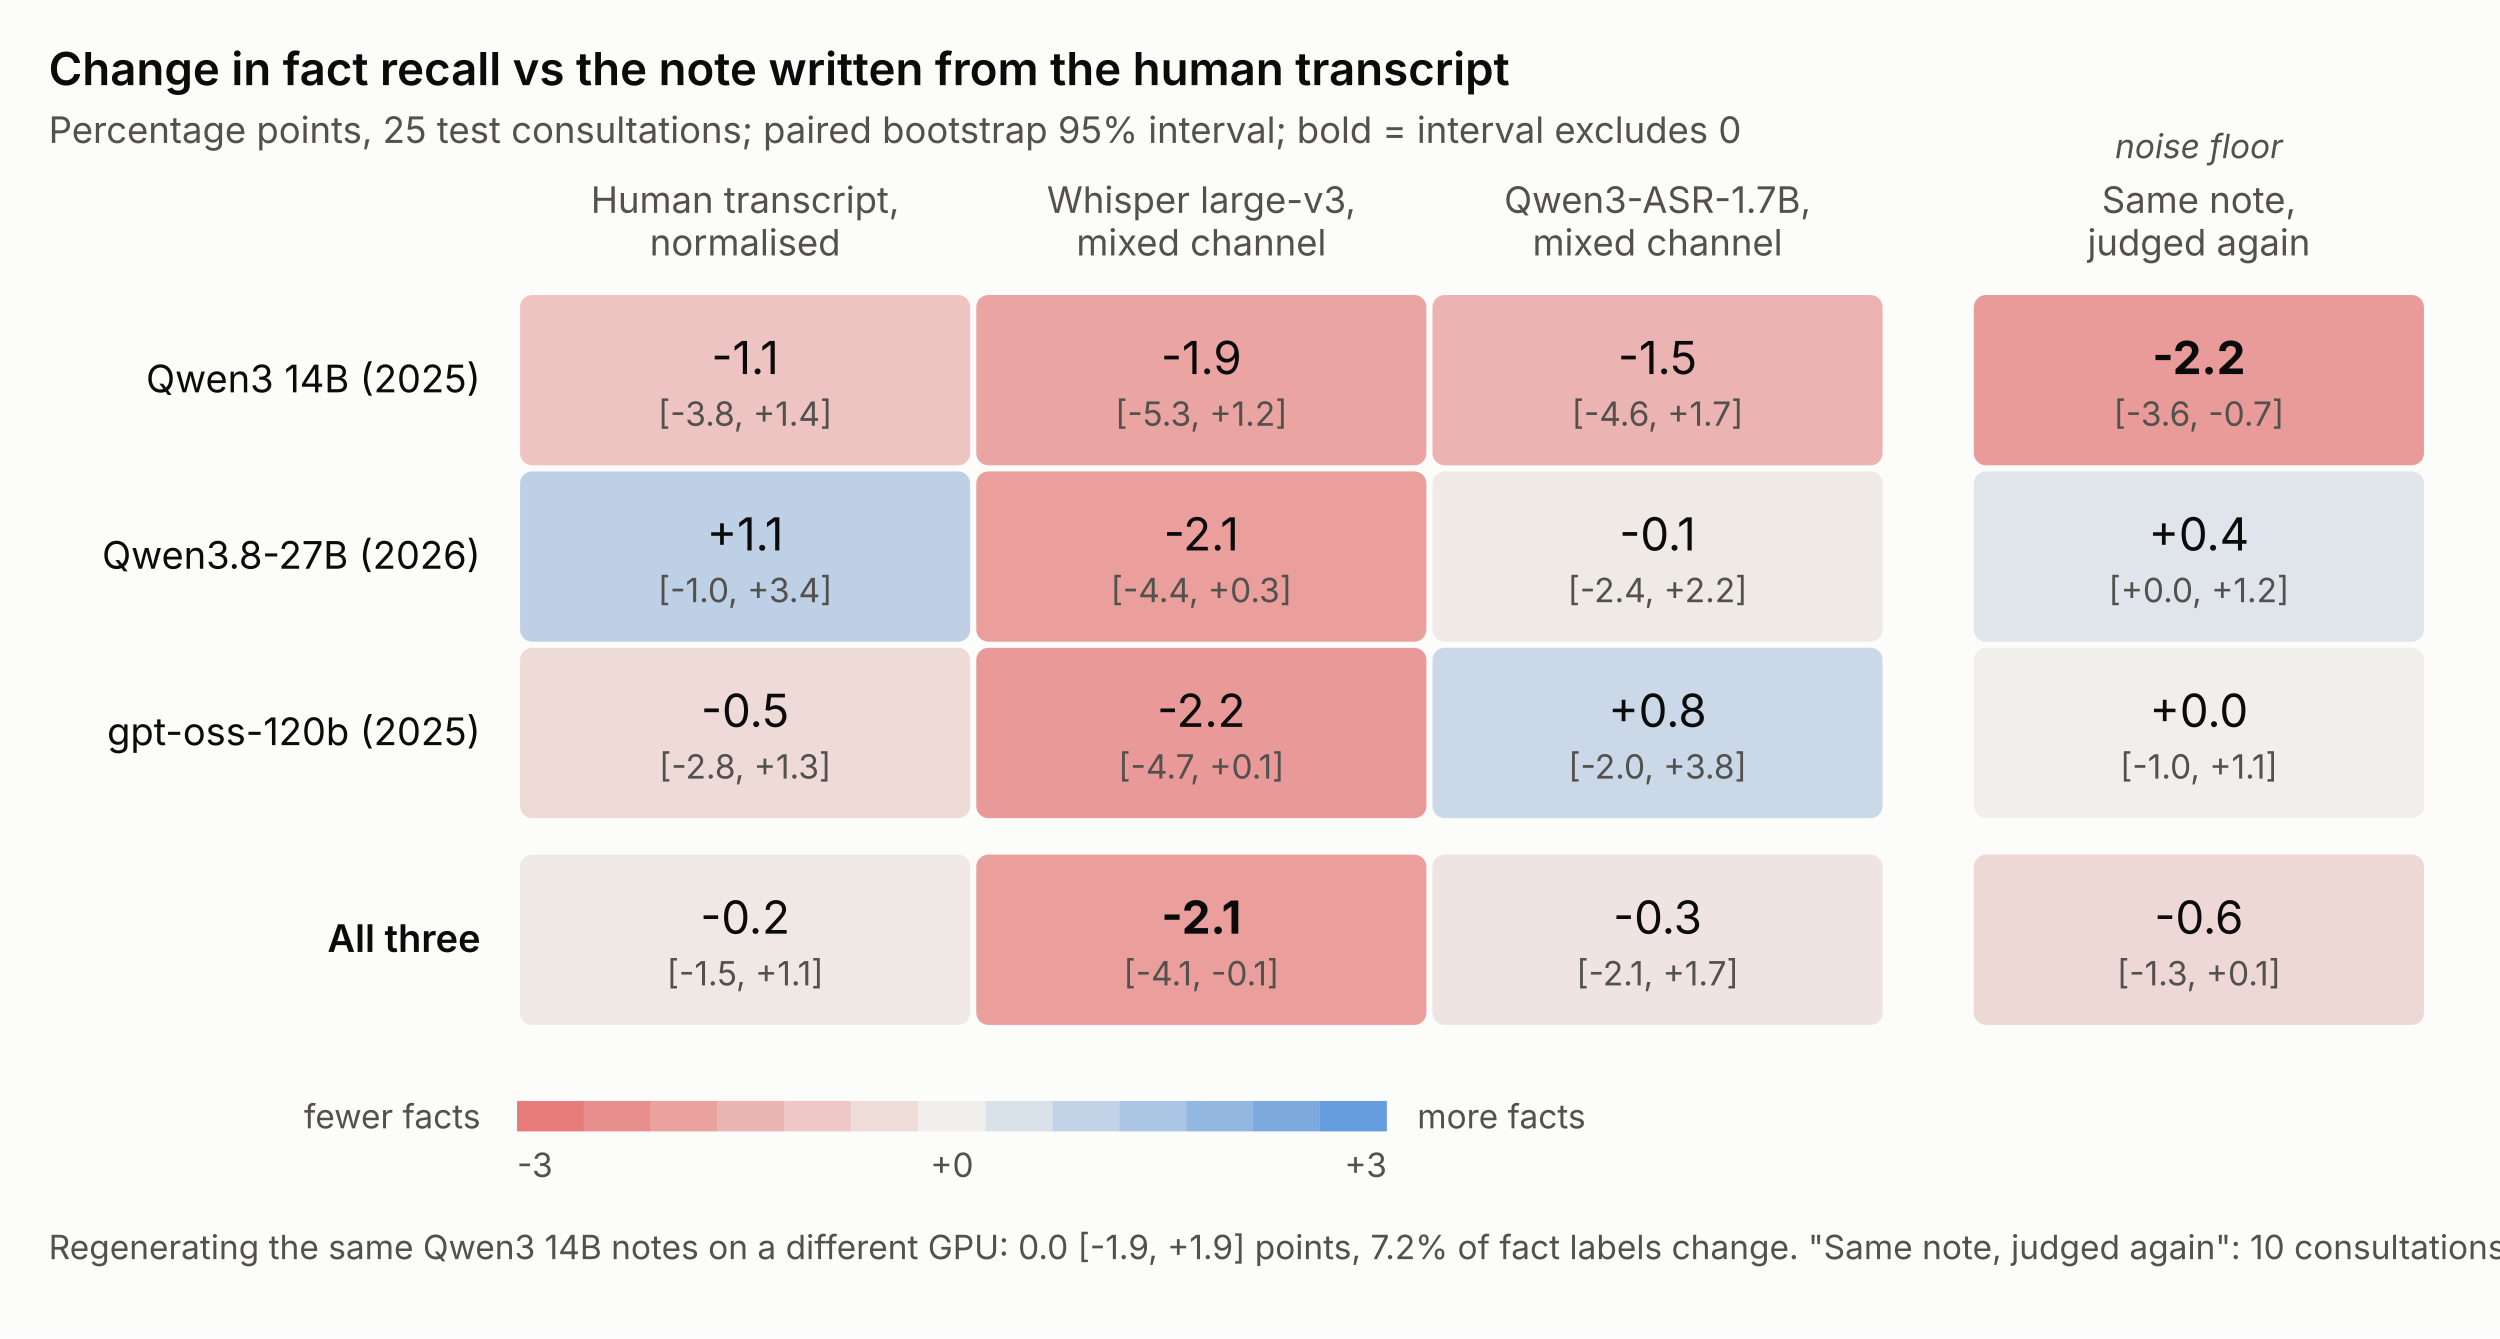
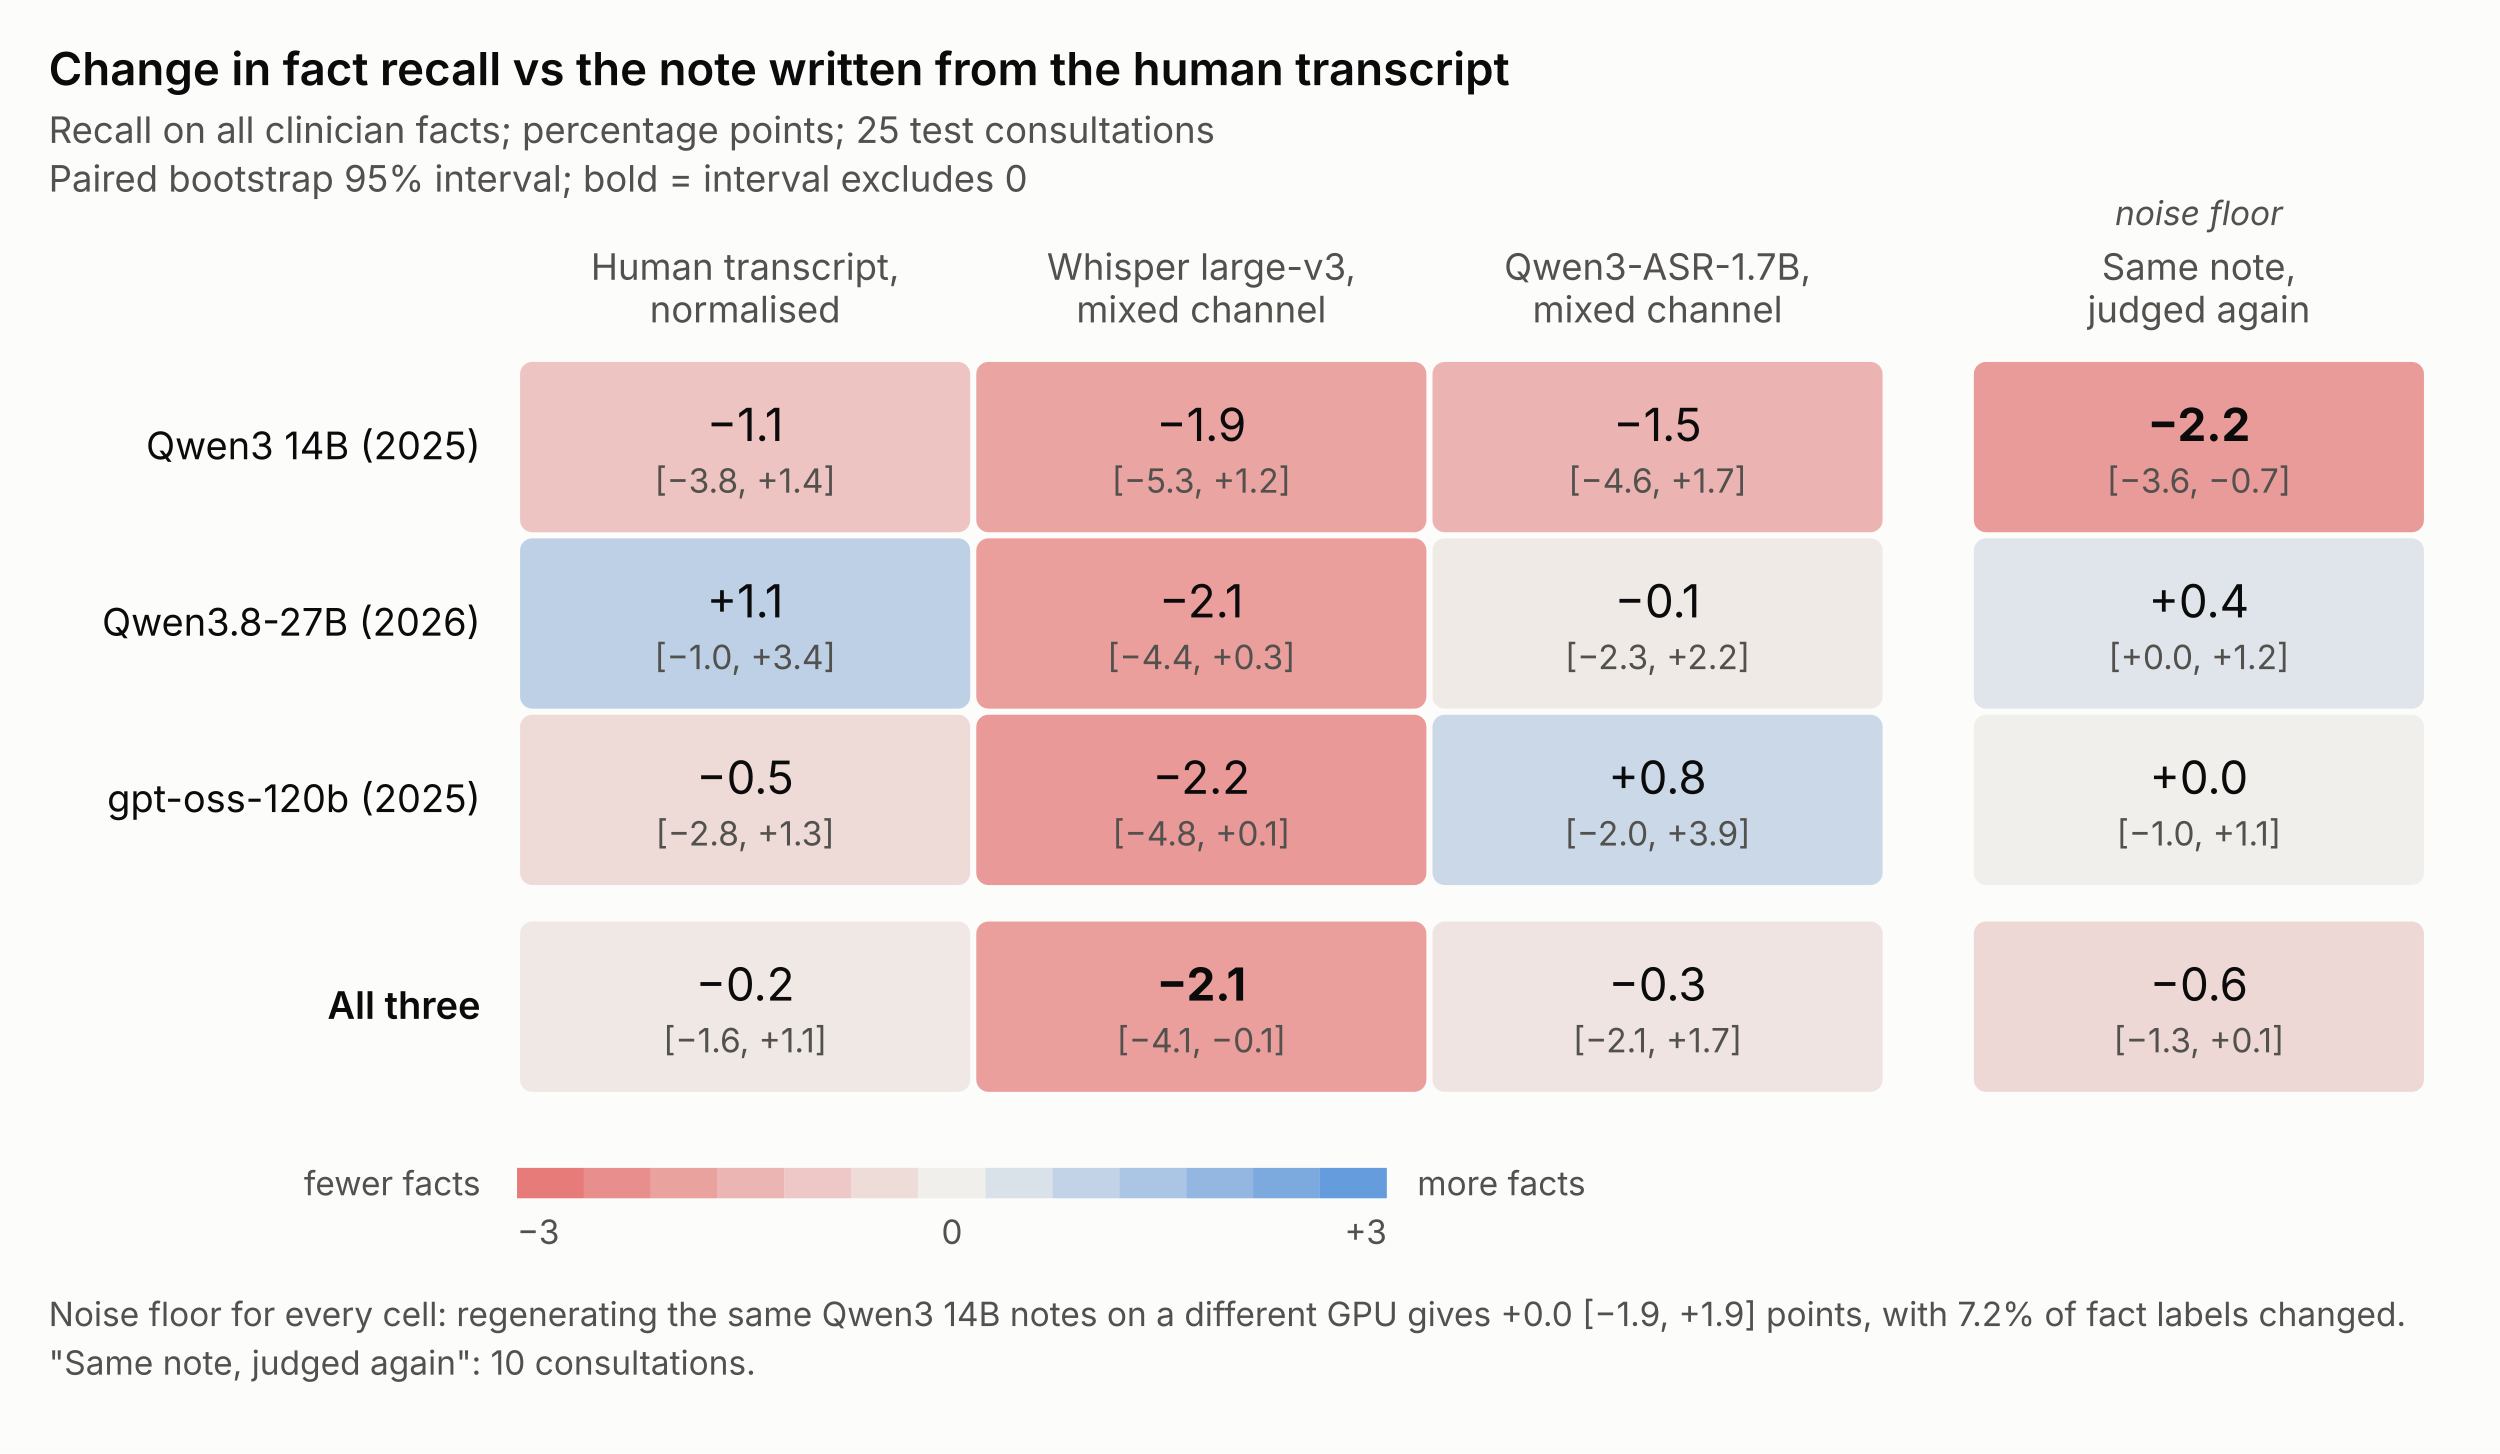
- <svg xmlns="http://www.w3.org/2000/svg" viewBox="0 0 822 440" width="822" height="440" font-family="Inter, Segoe UI, Helvetica, Arial, sans-serif">
-   <rect width="822" height="440" fill="#fcfcfb" />
+ <svg xmlns="http://www.w3.org/2000/svg" viewBox="0 0 822 478" width="822" height="478" font-family="Inter, Segoe UI, Helvetica, Arial, sans-serif">
+   <rect width="822" height="478" fill="#fcfcfb" />
  <text x="16" y="28" font-size="15" font-weight="600" fill="#0b0b0b">Change in fact recall vs the note written from the human transcript</text>
-   <text x="16" y="47" font-size="12" fill="#52514e">Percentage points, 25 test consultations; paired bootstrap 95% interval; bold = interval excludes 0</text>
-   <text x="245.0" y="70" font-size="12" text-anchor="middle" fill="#52514e">Human transcript,</text>
-   <text x="245.0" y="84" font-size="12" text-anchor="middle" fill="#52514e">normalised</text>
-   <text x="395.0" y="70" font-size="12" text-anchor="middle" fill="#52514e">Whisper large-v3,</text>
-   <text x="395.0" y="84" font-size="12" text-anchor="middle" fill="#52514e">mixed channel</text>
-   <text x="545.0" y="70" font-size="12" text-anchor="middle" fill="#52514e">Qwen3-ASR-1.7B,</text>
-   <text x="545.0" y="84" font-size="12" text-anchor="middle" fill="#52514e">mixed channel</text>
-   <text x="723.0" y="70" font-size="12" text-anchor="middle" fill="#52514e">Same note,</text>
-   <text x="723.0" y="84" font-size="12" text-anchor="middle" fill="#52514e">judged again</text>
-   <text x="723.0" y="52" font-size="11" text-anchor="middle" fill="#52514e" font-style="italic">noise floor</text>
-   <text x="158" y="129.0" font-size="12.5" text-anchor="end" fill="#0b0b0b" font-weight="400">Qwen3 14B (2025)</text>
-   <rect x="171.0" y="97.0" width="148" height="56" rx="4" fill="#edc4c2" />
-   <text x="245.0" y="123.0" font-size="15" text-anchor="middle" fill="#0b0b0b" font-weight="400">-1.1</text>
-   <text x="245.0" y="140.0" font-size="11" text-anchor="middle" fill="#52514e">[-3.8, +1.4]</text>
-   <rect x="321.0" y="97.0" width="148" height="56" rx="4" fill="#eaa4a2" />
-   <text x="395.0" y="123.0" font-size="15" text-anchor="middle" fill="#0b0b0b" font-weight="400">-1.9</text>
-   <text x="395.0" y="140.0" font-size="11" text-anchor="middle" fill="#52514e">[-5.3, +1.2]</text>
-   <rect x="471.0" y="97.0" width="148" height="56" rx="4" fill="#ebb4b2" />
-   <text x="545.0" y="123.0" font-size="15" text-anchor="middle" fill="#0b0b0b" font-weight="400">-1.5</text>
-   <text x="545.0" y="140.0" font-size="11" text-anchor="middle" fill="#52514e">[-4.6, +1.7]</text>
-   <rect x="649.0" y="97.0" width="148" height="56" rx="4" fill="#e99b99" />
-   <text x="723.0" y="123.0" font-size="15" text-anchor="middle" fill="#0b0b0b" font-weight="700">-2.2</text>
-   <text x="723.0" y="140.0" font-size="11" text-anchor="middle" fill="#52514e">[-3.6, -0.7]</text>
-   <text x="158" y="187.0" font-size="12.5" text-anchor="end" fill="#0b0b0b" font-weight="400">Qwen3.8-27B (2026)</text>
-   <rect x="171.0" y="155.0" width="148" height="56" rx="4" fill="#bdd0e6" />
-   <text x="245.0" y="181.0" font-size="15" text-anchor="middle" fill="#0b0b0b" font-weight="400">+1.1</text>
-   <text x="245.0" y="198.0" font-size="11" text-anchor="middle" fill="#52514e">[-1.0, +3.4]</text>
-   <rect x="321.0" y="155.0" width="148" height="56" rx="4" fill="#ea9f9d" />
-   <text x="395.0" y="181.0" font-size="15" text-anchor="middle" fill="#0b0b0b" font-weight="400">-2.1</text>
-   <text x="395.0" y="198.0" font-size="11" text-anchor="middle" fill="#52514e">[-4.4, +0.3]</text>
-   <rect x="471.0" y="155.0" width="148" height="56" rx="4" fill="#f0eae7" />
-   <text x="545.0" y="181.0" font-size="15" text-anchor="middle" fill="#0b0b0b" font-weight="400">-0.1</text>
-   <text x="545.0" y="198.0" font-size="11" text-anchor="middle" fill="#52514e">[-2.4, +2.2]</text>
-   <rect x="649.0" y="155.0" width="148" height="56" rx="4" fill="#dfe5ea" />
-   <text x="723.0" y="181.0" font-size="15" text-anchor="middle" fill="#0b0b0b" font-weight="400">+0.4</text>
-   <text x="723.0" y="198.0" font-size="11" text-anchor="middle" fill="#52514e">[+0.0, +1.2]</text>
-   <text x="158" y="245.0" font-size="12.5" text-anchor="end" fill="#0b0b0b" font-weight="400">gpt-oss-120b (2025)</text>
-   <rect x="171.0" y="213.0" width="148" height="56" rx="4" fill="#eedad7" />
-   <text x="245.0" y="239.0" font-size="15" text-anchor="middle" fill="#0b0b0b" font-weight="400">-0.5</text>
-   <text x="245.0" y="256.0" font-size="11" text-anchor="middle" fill="#52514e">[-2.8, +1.3]</text>
-   <rect x="321.0" y="213.0" width="148" height="56" rx="4" fill="#e99997" />
-   <text x="395.0" y="239.0" font-size="15" text-anchor="middle" fill="#0b0b0b" font-weight="400">-2.2</text>
-   <text x="395.0" y="256.0" font-size="11" text-anchor="middle" fill="#52514e">[-4.7, +0.1]</text>
-   <rect x="471.0" y="213.0" width="148" height="56" rx="4" fill="#cad8e8" />
-   <text x="545.0" y="239.0" font-size="15" text-anchor="middle" fill="#0b0b0b" font-weight="400">+0.8</text>
-   <text x="545.0" y="256.0" font-size="11" text-anchor="middle" fill="#52514e">[-2.0, +3.8]</text>
-   <rect x="649.0" y="213.0" width="148" height="56" rx="4" fill="#f0efec" />
-   <text x="723.0" y="239.0" font-size="15" text-anchor="middle" fill="#0b0b0b" font-weight="400">+0.0</text>
-   <text x="723.0" y="256.0" font-size="11" text-anchor="middle" fill="#52514e">[-1.0, +1.1]</text>
-   <text x="158" y="313.0" font-size="12.5" text-anchor="end" fill="#0b0b0b" font-weight="600">All three</text>
-   <rect x="171.0" y="281.0" width="148" height="56" rx="4" fill="#efe8e5" />
-   <text x="245.0" y="307.0" font-size="15" text-anchor="middle" fill="#0b0b0b" font-weight="400">-0.2</text>
-   <text x="245.0" y="324.0" font-size="11" text-anchor="middle" fill="#52514e">[-1.5, +1.1]</text>
-   <rect x="321.0" y="281.0" width="148" height="56" rx="4" fill="#ea9f9d" />
-   <text x="395.0" y="307.0" font-size="15" text-anchor="middle" fill="#0b0b0b" font-weight="700">-2.1</text>
-   <text x="395.0" y="324.0" font-size="11" text-anchor="middle" fill="#52514e">[-4.1, -0.1]</text>
-   <rect x="471.0" y="281.0" width="148" height="56" rx="4" fill="#efe4e1" />
-   <text x="545.0" y="307.0" font-size="15" text-anchor="middle" fill="#0b0b0b" font-weight="400">-0.3</text>
-   <text x="545.0" y="324.0" font-size="11" text-anchor="middle" fill="#52514e">[-2.1, +1.7]</text>
-   <rect x="649.0" y="281.0" width="148" height="56" rx="4" fill="#eed8d5" />
-   <text x="723.0" y="307.0" font-size="15" text-anchor="middle" fill="#0b0b0b" font-weight="400">-0.6</text>
-   <text x="723.0" y="324.0" font-size="11" text-anchor="middle" fill="#52514e">[-1.3, +0.1]</text>
-   <rect x="170" y="362" width="22" height="10" fill="#e77b79" />
-   <rect x="192" y="362" width="22" height="10" fill="#e88e8c" />
-   <rect x="214" y="362" width="22" height="10" fill="#eaa29f" />
-   <rect x="236" y="362" width="22" height="10" fill="#ebb5b3" />
-   <rect x="258" y="362" width="22" height="10" fill="#edc8c6" />
-   <rect x="280" y="362" width="22" height="10" fill="#eedcd9" />
-   <rect x="302" y="362" width="22" height="10" fill="#f0efec" />
-   <rect x="324" y="362" width="22" height="10" fill="#d9e1e9" />
-   <rect x="346" y="362" width="22" height="10" fill="#c2d3e7" />
-   <rect x="368" y="362" width="22" height="10" fill="#abc5e4" />
-   <rect x="390" y="362" width="22" height="10" fill="#94b7e2" />
-   <rect x="412" y="362" width="22" height="10" fill="#7caadf" />
-   <rect x="434" y="362" width="22" height="10" fill="#659cdd" />
-   <text x="170.0" y="387" font-size="11" text-anchor="start" fill="#52514e">-3</text>
-   <text x="313.0" y="387" font-size="11" text-anchor="middle" fill="#52514e">+0</text>
-   <text x="456.0" y="387" font-size="11" text-anchor="end" fill="#52514e">+3</text>
-   <text x="158" y="371" font-size="11" text-anchor="end" fill="#52514e">fewer facts</text>
-   <text x="466" y="371" font-size="11" fill="#52514e">more facts</text>
-   <text x="16" y="414" font-size="11" fill="#52514e">Regenerating the same Qwen3 14B notes on a different GPU: 0.0 [-1.9, +1.9] points, 7.2% of fact labels change. "Same note, judged again": 10 consultations.</text>
+   <text x="16" y="47" font-size="12" fill="#52514e">Recall on all clinician facts; percentage points; 25 test consultations</text>
+   <text x="16" y="63" font-size="12" fill="#52514e">Paired bootstrap 95% interval; bold = interval excludes 0</text>
+   <text x="245.0" y="92" font-size="12" text-anchor="middle" fill="#52514e">Human transcript,</text>
+   <text x="245.0" y="106" font-size="12" text-anchor="middle" fill="#52514e">normalised</text>
+   <text x="395.0" y="92" font-size="12" text-anchor="middle" fill="#52514e">Whisper large-v3,</text>
+   <text x="395.0" y="106" font-size="12" text-anchor="middle" fill="#52514e">mixed channel</text>
+   <text x="545.0" y="92" font-size="12" text-anchor="middle" fill="#52514e">Qwen3-ASR-1.7B,</text>
+   <text x="545.0" y="106" font-size="12" text-anchor="middle" fill="#52514e">mixed channel</text>
+   <text x="723.0" y="92" font-size="12" text-anchor="middle" fill="#52514e">Same note,</text>
+   <text x="723.0" y="106" font-size="12" text-anchor="middle" fill="#52514e">judged again</text>
+   <text x="723.0" y="74" font-size="11" text-anchor="middle" fill="#52514e" font-style="italic">noise floor</text>
+   <text x="158" y="151.0" font-size="12.5" text-anchor="end" fill="#0b0b0b" font-weight="400">Qwen3 14B (2025)</text>
+   <rect x="171.0" y="119.0" width="148" height="56" rx="4" fill="#edc4c2" />
+   <text x="245.0" y="145.0" font-size="15" text-anchor="middle" fill="#0b0b0b" font-weight="400">−1.1</text>
+   <text x="245.0" y="162.0" font-size="11" text-anchor="middle" fill="#52514e">[−3.8, +1.4]</text>
+   <rect x="321.0" y="119.0" width="148" height="56" rx="4" fill="#eaa4a2" />
+   <text x="395.0" y="145.0" font-size="15" text-anchor="middle" fill="#0b0b0b" font-weight="400">−1.9</text>
+   <text x="395.0" y="162.0" font-size="11" text-anchor="middle" fill="#52514e">[−5.3, +1.2]</text>
+   <rect x="471.0" y="119.0" width="148" height="56" rx="4" fill="#ebb4b2" />
+   <text x="545.0" y="145.0" font-size="15" text-anchor="middle" fill="#0b0b0b" font-weight="400">−1.5</text>
+   <text x="545.0" y="162.0" font-size="11" text-anchor="middle" fill="#52514e">[−4.6, +1.7]</text>
+   <rect x="649.0" y="119.0" width="148" height="56" rx="4" fill="#e99b99" />
+   <text x="723.0" y="145.0" font-size="15" text-anchor="middle" fill="#0b0b0b" font-weight="700">−2.2</text>
+   <text x="723.0" y="162.0" font-size="11" text-anchor="middle" fill="#52514e">[−3.6, −0.7]</text>
+   <text x="158" y="209.0" font-size="12.5" text-anchor="end" fill="#0b0b0b" font-weight="400">Qwen3.8-27B (2026)</text>
+   <rect x="171.0" y="177.0" width="148" height="56" rx="4" fill="#bdd0e6" />
+   <text x="245.0" y="203.0" font-size="15" text-anchor="middle" fill="#0b0b0b" font-weight="400">+1.1</text>
+   <text x="245.0" y="220.0" font-size="11" text-anchor="middle" fill="#52514e">[−1.0, +3.4]</text>
+   <rect x="321.0" y="177.0" width="148" height="56" rx="4" fill="#ea9f9d" />
+   <text x="395.0" y="203.0" font-size="15" text-anchor="middle" fill="#0b0b0b" font-weight="400">−2.1</text>
+   <text x="395.0" y="220.0" font-size="11" text-anchor="middle" fill="#52514e">[−4.4, +0.3]</text>
+   <rect x="471.0" y="177.0" width="148" height="56" rx="4" fill="#f0eae7" />
+   <text x="545.0" y="203.0" font-size="15" text-anchor="middle" fill="#0b0b0b" font-weight="400">−0.1</text>
+   <text x="545.0" y="220.0" font-size="11" text-anchor="middle" fill="#52514e">[−2.3, +2.2]</text>
+   <rect x="649.0" y="177.0" width="148" height="56" rx="4" fill="#dfe5ea" />
+   <text x="723.0" y="203.0" font-size="15" text-anchor="middle" fill="#0b0b0b" font-weight="400">+0.4</text>
+   <text x="723.0" y="220.0" font-size="11" text-anchor="middle" fill="#52514e">[+0.0, +1.2]</text>
+   <text x="158" y="267.0" font-size="12.5" text-anchor="end" fill="#0b0b0b" font-weight="400">gpt-oss-120b (2025)</text>
+   <rect x="171.0" y="235.0" width="148" height="56" rx="4" fill="#eedad7" />
+   <text x="245.0" y="261.0" font-size="15" text-anchor="middle" fill="#0b0b0b" font-weight="400">−0.5</text>
+   <text x="245.0" y="278.0" font-size="11" text-anchor="middle" fill="#52514e">[−2.8, +1.3]</text>
+   <rect x="321.0" y="235.0" width="148" height="56" rx="4" fill="#e99997" />
+   <text x="395.0" y="261.0" font-size="15" text-anchor="middle" fill="#0b0b0b" font-weight="400">−2.2</text>
+   <text x="395.0" y="278.0" font-size="11" text-anchor="middle" fill="#52514e">[−4.8, +0.1]</text>
+   <rect x="471.0" y="235.0" width="148" height="56" rx="4" fill="#cad8e8" />
+   <text x="545.0" y="261.0" font-size="15" text-anchor="middle" fill="#0b0b0b" font-weight="400">+0.8</text>
+   <text x="545.0" y="278.0" font-size="11" text-anchor="middle" fill="#52514e">[−2.0, +3.9]</text>
+   <rect x="649.0" y="235.0" width="148" height="56" rx="4" fill="#f0efec" />
+   <text x="723.0" y="261.0" font-size="15" text-anchor="middle" fill="#0b0b0b" font-weight="400">+0.0</text>
+   <text x="723.0" y="278.0" font-size="11" text-anchor="middle" fill="#52514e">[−1.0, +1.1]</text>
+   <text x="158" y="335.0" font-size="12.5" text-anchor="end" fill="#0b0b0b" font-weight="600">All three</text>
+   <rect x="171.0" y="303.0" width="148" height="56" rx="4" fill="#efe8e5" />
+   <text x="245.0" y="329.0" font-size="15" text-anchor="middle" fill="#0b0b0b" font-weight="400">−0.2</text>
+   <text x="245.0" y="346.0" font-size="11" text-anchor="middle" fill="#52514e">[−1.6, +1.1]</text>
+   <rect x="321.0" y="303.0" width="148" height="56" rx="4" fill="#ea9f9d" />
+   <text x="395.0" y="329.0" font-size="15" text-anchor="middle" fill="#0b0b0b" font-weight="700">−2.1</text>
+   <text x="395.0" y="346.0" font-size="11" text-anchor="middle" fill="#52514e">[−4.1, −0.1]</text>
+   <rect x="471.0" y="303.0" width="148" height="56" rx="4" fill="#efe4e1" />
+   <text x="545.0" y="329.0" font-size="15" text-anchor="middle" fill="#0b0b0b" font-weight="400">−0.3</text>
+   <text x="545.0" y="346.0" font-size="11" text-anchor="middle" fill="#52514e">[−2.1, +1.7]</text>
+   <rect x="649.0" y="303.0" width="148" height="56" rx="4" fill="#eed8d5" />
+   <text x="723.0" y="329.0" font-size="15" text-anchor="middle" fill="#0b0b0b" font-weight="400">−0.6</text>
+   <text x="723.0" y="346.0" font-size="11" text-anchor="middle" fill="#52514e">[−1.3, +0.1]</text>
+   <rect x="170" y="384" width="22" height="10" fill="#e77b79" />
+   <rect x="192" y="384" width="22" height="10" fill="#e88e8c" />
+   <rect x="214" y="384" width="22" height="10" fill="#eaa29f" />
+   <rect x="236" y="384" width="22" height="10" fill="#ebb5b3" />
+   <rect x="258" y="384" width="22" height="10" fill="#edc8c6" />
+   <rect x="280" y="384" width="22" height="10" fill="#eedcd9" />
+   <rect x="302" y="384" width="22" height="10" fill="#f0efec" />
+   <rect x="324" y="384" width="22" height="10" fill="#d9e1e9" />
+   <rect x="346" y="384" width="22" height="10" fill="#c2d3e7" />
+   <rect x="368" y="384" width="22" height="10" fill="#abc5e4" />
+   <rect x="390" y="384" width="22" height="10" fill="#94b7e2" />
+   <rect x="412" y="384" width="22" height="10" fill="#7caadf" />
+   <rect x="434" y="384" width="22" height="10" fill="#659cdd" />
+   <text x="170.0" y="409" font-size="11" text-anchor="start" fill="#52514e">−3</text>
+   <text x="313.0" y="409" font-size="11" text-anchor="middle" fill="#52514e">0</text>
+   <text x="456.0" y="409" font-size="11" text-anchor="end" fill="#52514e">+3</text>
+   <text x="158" y="393" font-size="11" text-anchor="end" fill="#52514e">fewer facts</text>
+   <text x="466" y="393" font-size="11" fill="#52514e">more facts</text>
+   <text x="16" y="436" font-size="11" fill="#52514e">Noise floor for every cell: regenerating the same Qwen3 14B notes on a different GPU gives +0.0 [−1.9, +1.9] points, with 7.2% of fact labels changed.</text>
+   <text x="16" y="452" font-size="11" fill="#52514e">"Same note, judged again": 10 consultations.</text>
</svg>
